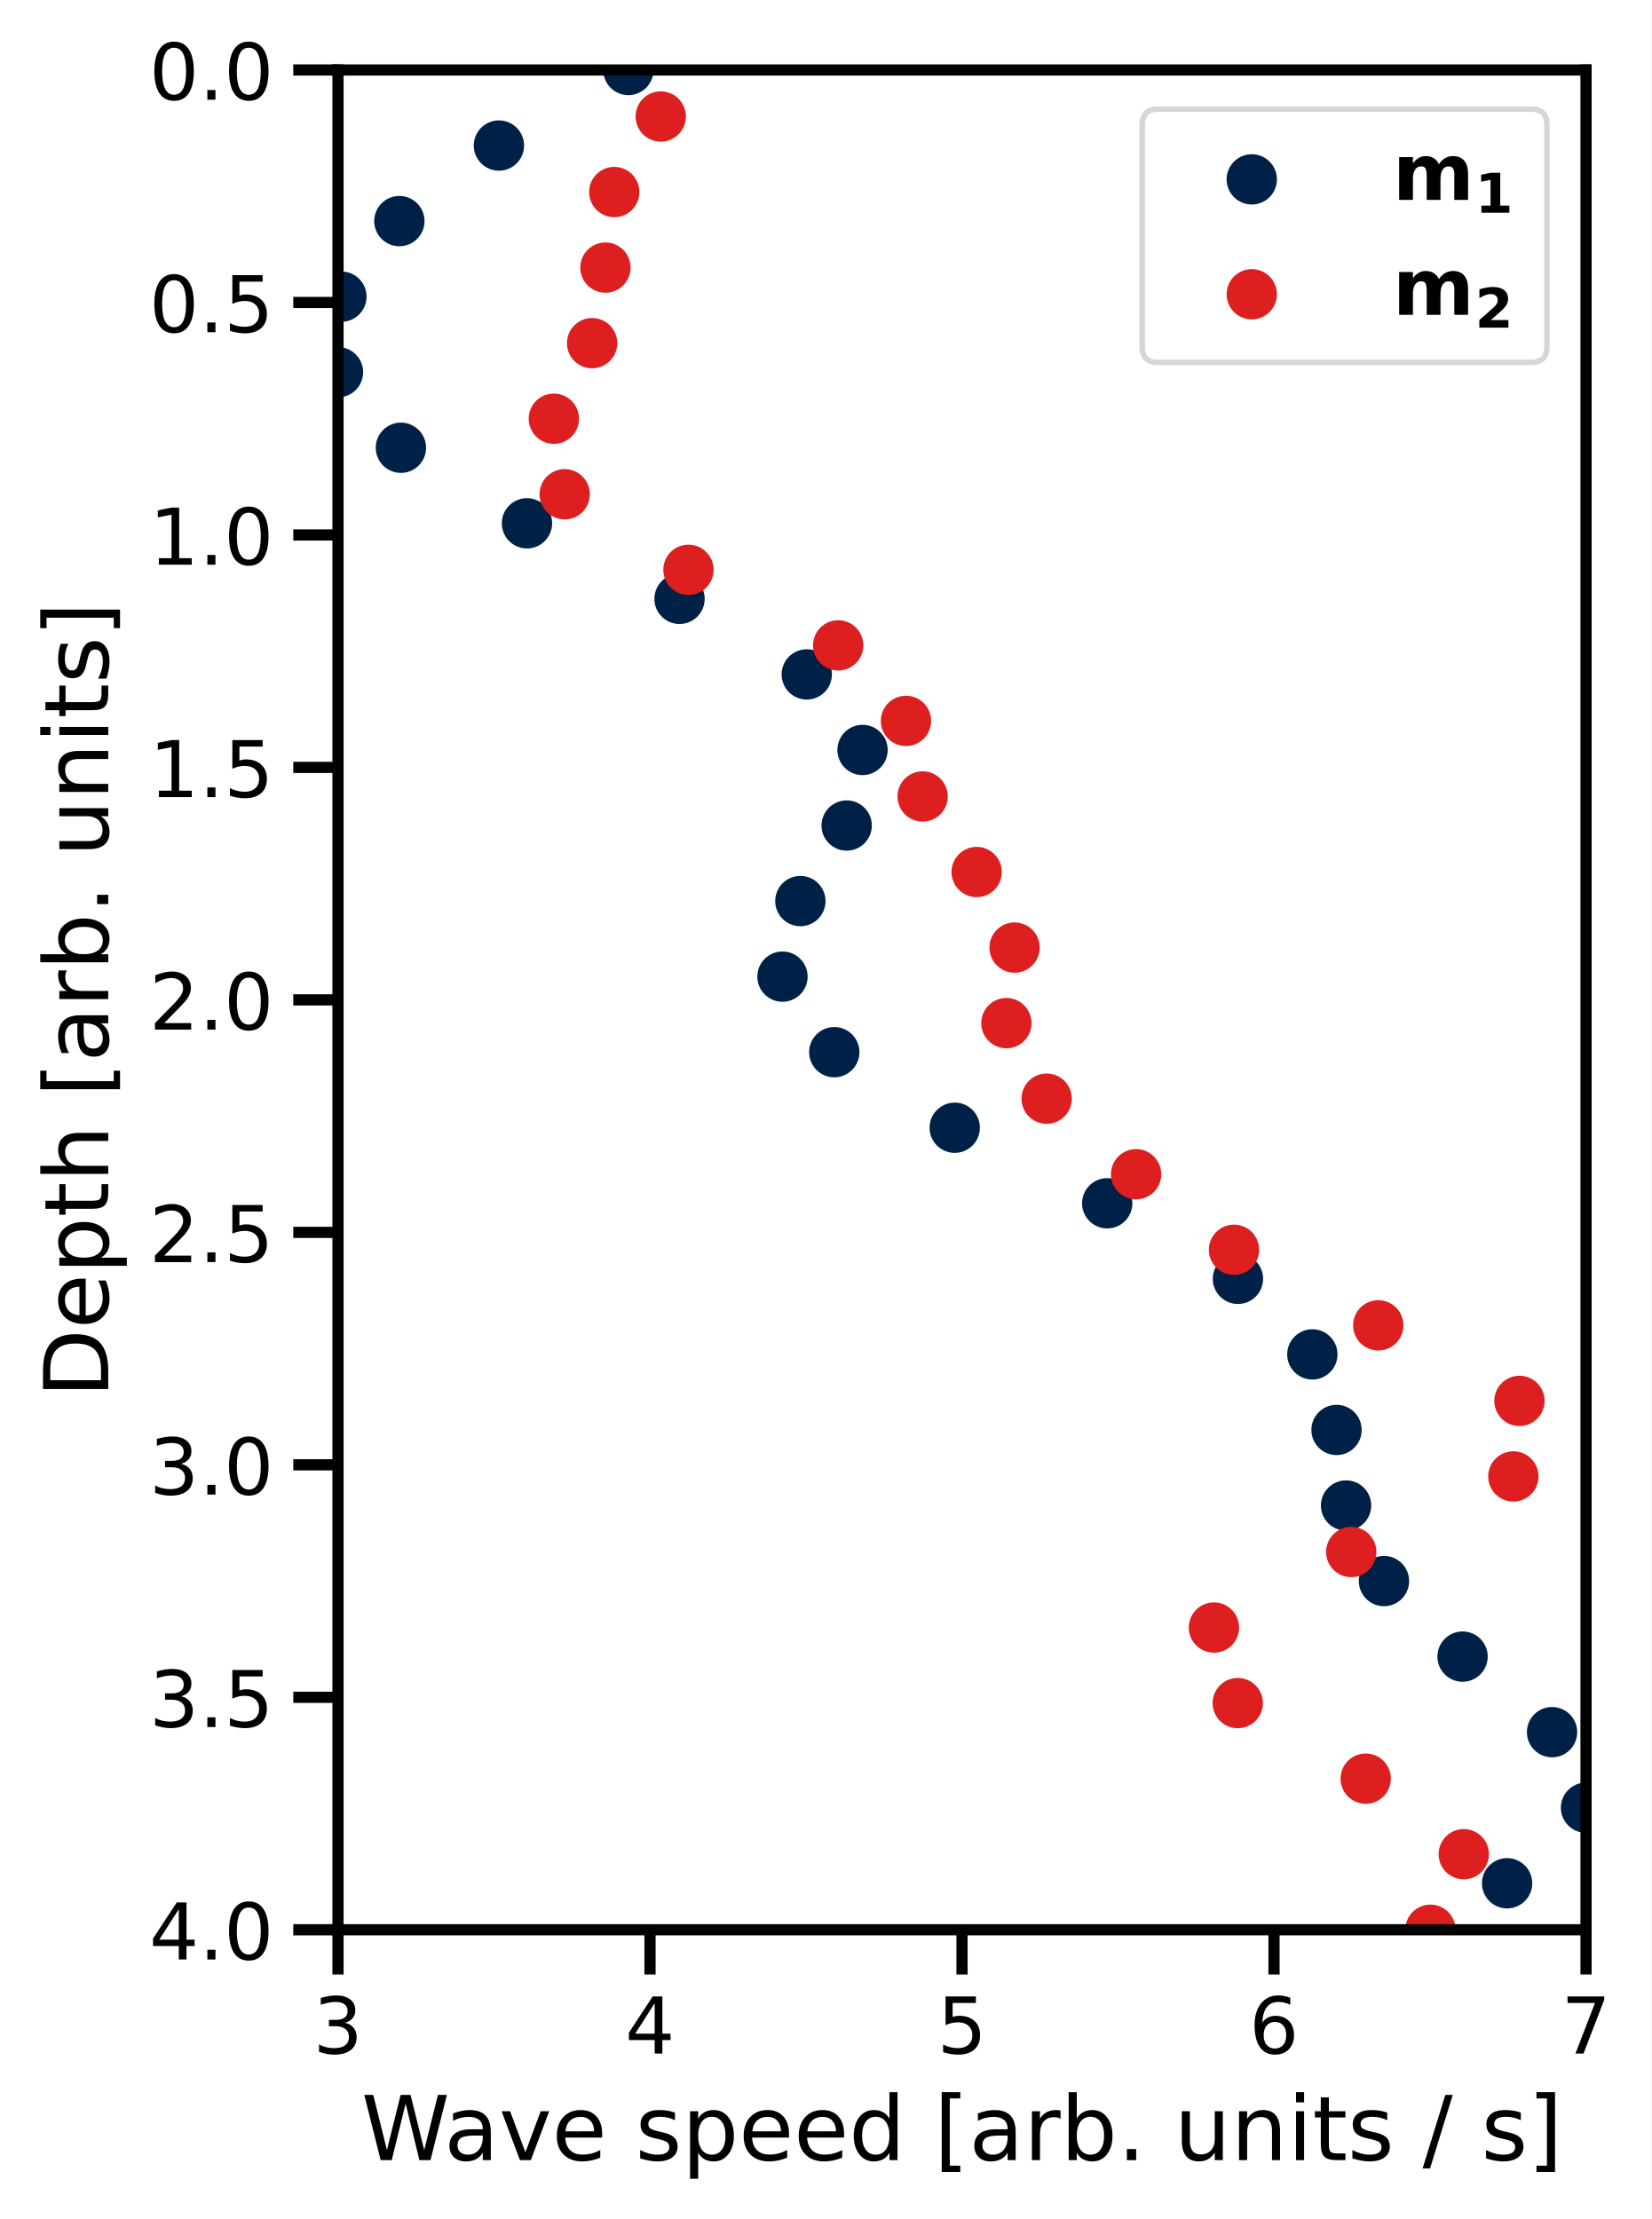
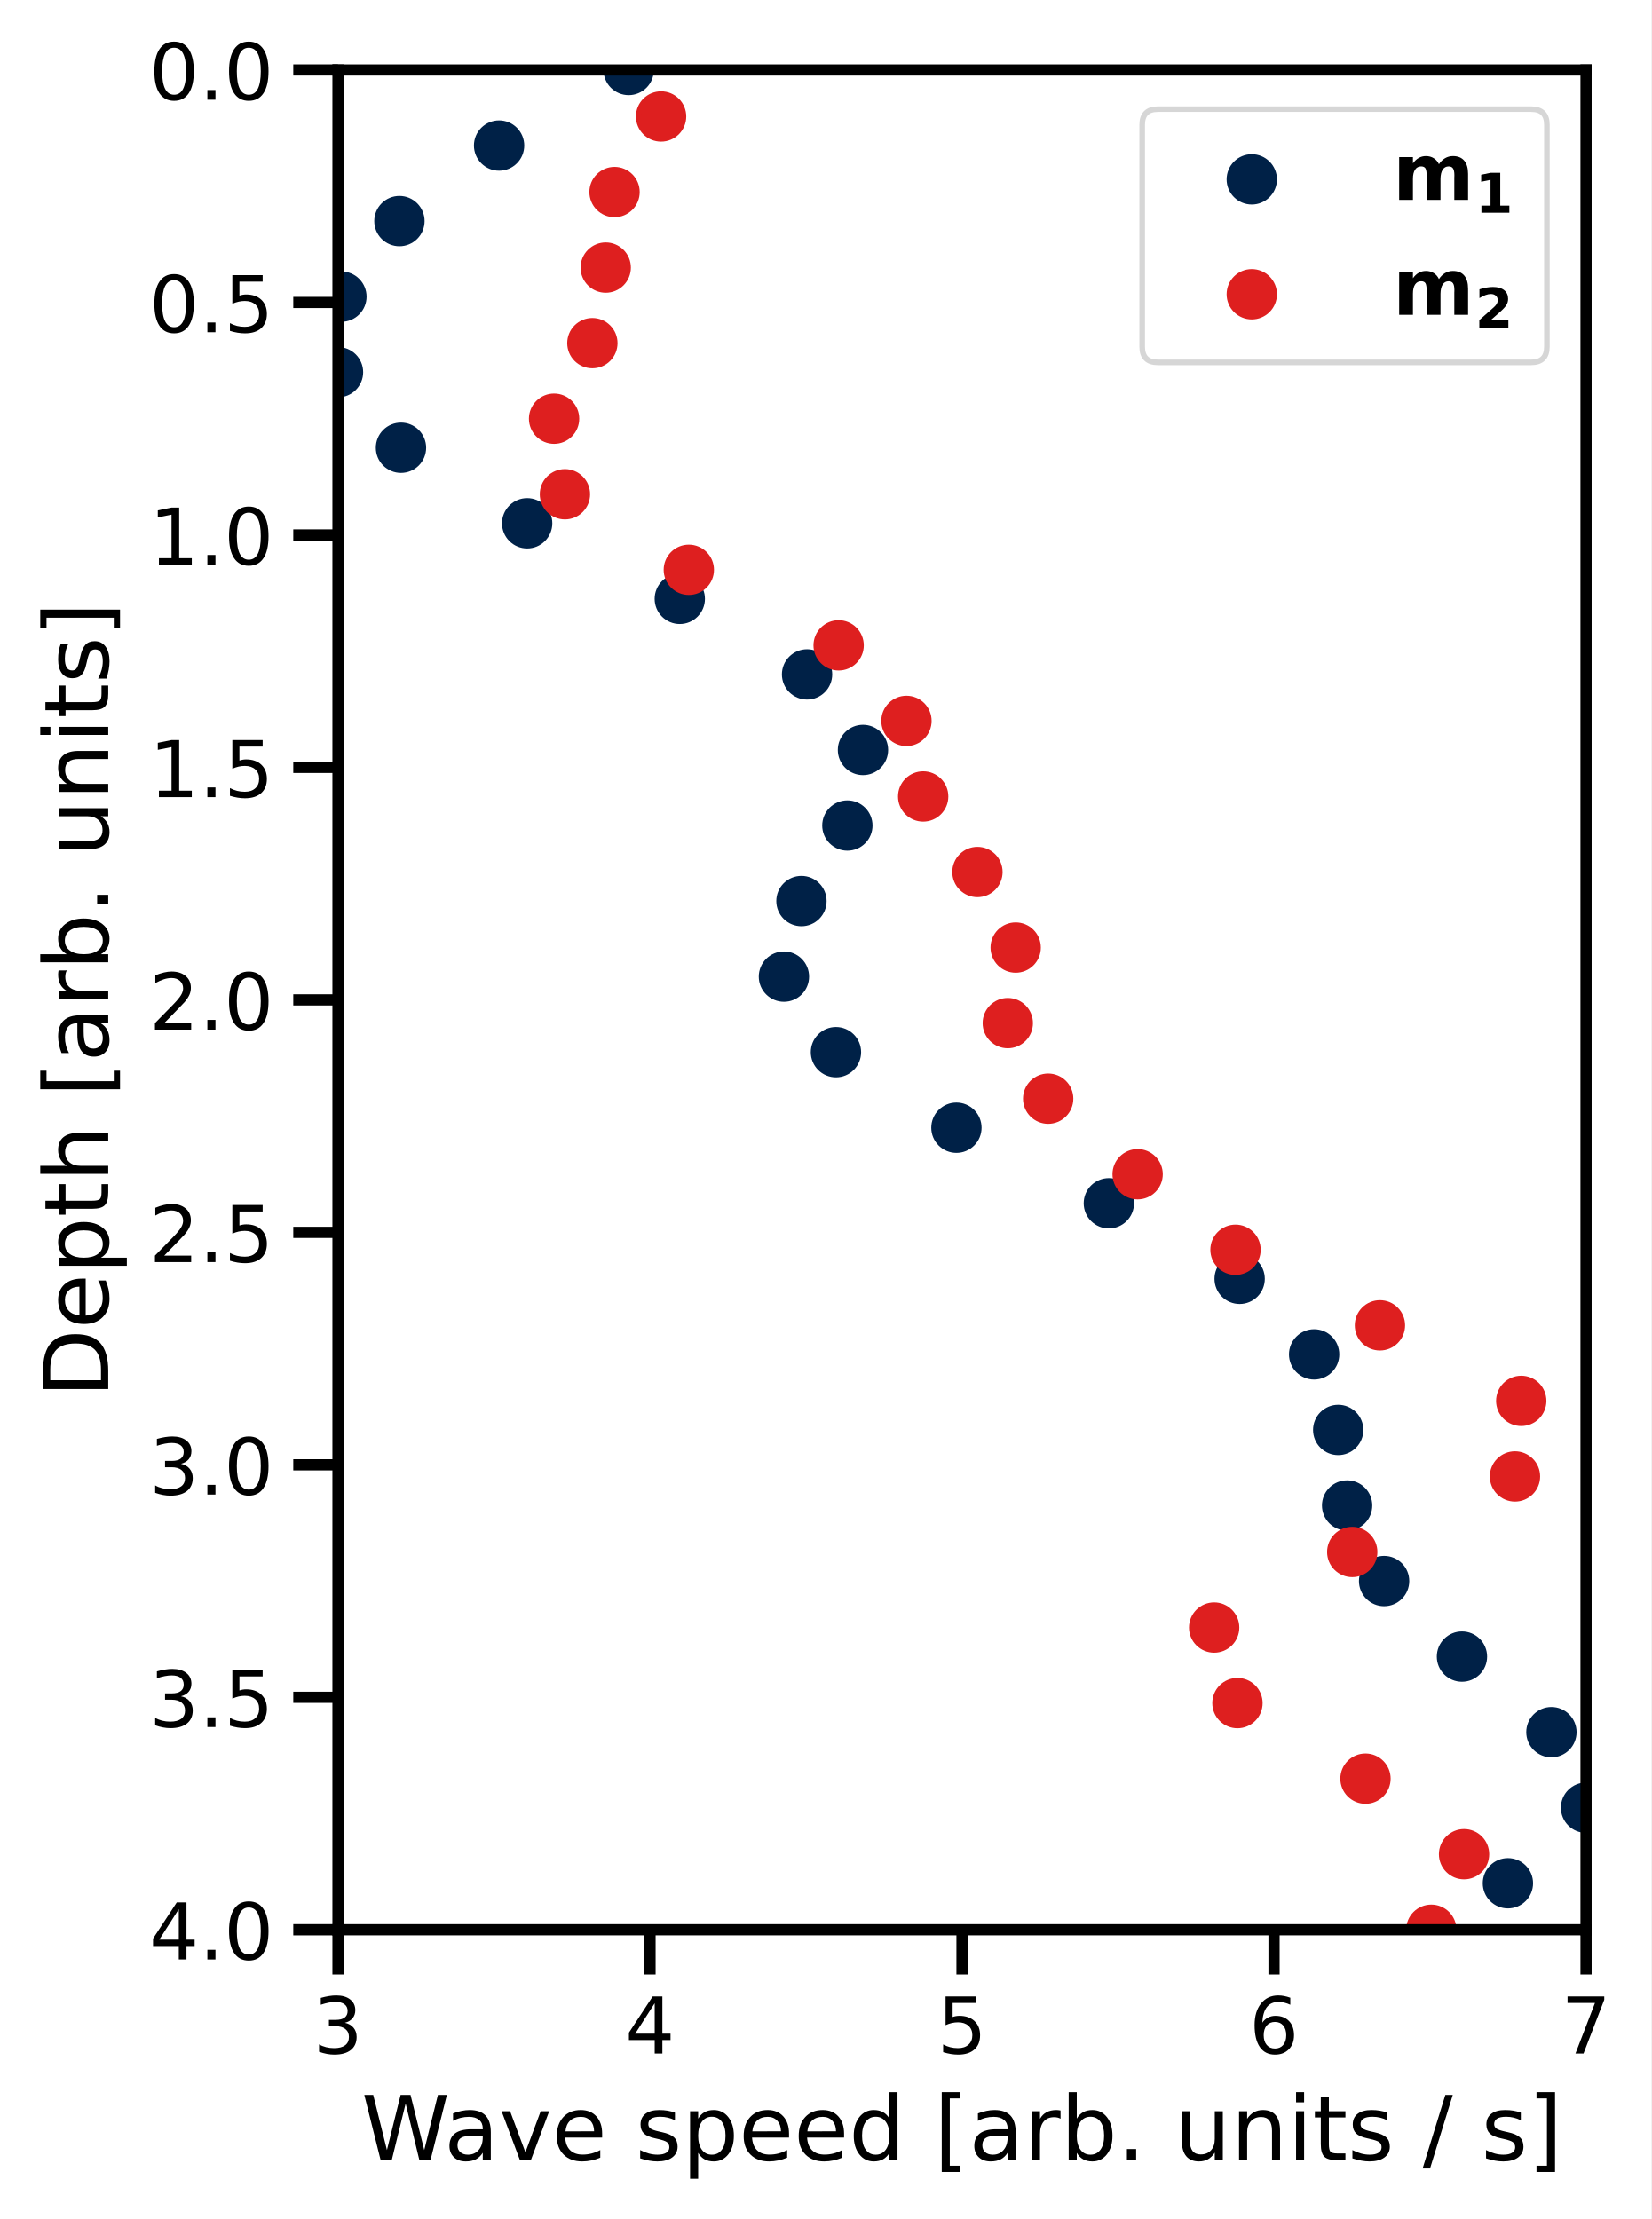
<svg xmlns="http://www.w3.org/2000/svg" xmlns:xlink="http://www.w3.org/1999/xlink" width="295.303pt" height="396.893pt" viewBox="0 0 295.303 396.893" version="1.1">
  <defs>
    <style type="text/css">*{stroke-linejoin: round; stroke-linecap: butt}</style>
  </defs>
  <g id="figure_1">
    <g id="patch_1">
      <path d="M 0 396.893  L 295.303 396.893  L 295.303 0  L 0 0  z " style="fill: #ffffff" />
    </g>
    <g id="axes_1">
      <g id="patch_2">
        <path d="M 60.449 345.159  L 283.649 345.159  L 283.649 12.519  L 60.449 12.519  z " style="fill: #ffffff" />
      </g>
      <g id="PathCollection_1">
        <defs>
-           <path id="me338ed6aa6" d="M 0 4  C 1.061 4 2.078 3.579 2.828 2.828  C 3.579 2.078 4 1.061 4 0  C 4 -1.061 3.579 -2.078 2.828 -2.828  C 2.078 -3.579 1.061 -4 0 -4  C -1.061 -4 -2.078 -3.579 -2.828 -2.828  C -3.579 -2.078 -4 -1.061 -4 0  C -4 1.061 -3.579 2.078 -2.828 2.828  C -2.078 3.579 -1.061 4 0 4  z " style="stroke: #002147" />
+           <path id="m38c26f111e" d="M 0 4  C 1.061 4 2.078 3.579 2.828 2.828  C 3.579 2.078 4 1.061 4 0  C 4 -1.061 3.579 -2.078 2.828 -2.828  C 2.078 -3.579 1.061 -4 0 -4  C -1.061 -4 -2.078 -3.579 -2.828 -2.828  C -3.579 -2.078 -4 -1.061 -4 0  C -4 1.061 -3.579 2.078 -2.828 2.828  C -2.078 3.579 -1.061 4 0 4  z " style="stroke: #002147" />
        </defs>
-         <g clip-path="url(#pfdfe87ef0b)">
-           <use xlink:href="#me338ed6aa6" x="112.378" y="12.519" style="fill: #002147; stroke: #002147" />
-           <use xlink:href="#me338ed6aa6" x="89.227" y="26.032" style="fill: #002147; stroke: #002147" />
-           <use xlink:href="#me338ed6aa6" x="71.422" y="39.546" style="fill: #002147; stroke: #002147" />
-           <use xlink:href="#me338ed6aa6" x="61.059" y="53.059" style="fill: #002147; stroke: #002147" />
-           <use xlink:href="#me338ed6aa6" x="60.449" y="66.573" style="fill: #002147; stroke: #002147" />
-           <use xlink:href="#me338ed6aa6" x="71.699" y="80.086" style="fill: #002147; stroke: #002147" />
-           <use xlink:href="#me338ed6aa6" x="94.243" y="93.6" style="fill: #002147; stroke: #002147" />
-           <use xlink:href="#me338ed6aa6" x="121.53" y="107.113" style="fill: #002147; stroke: #002147" />
-           <use xlink:href="#me338ed6aa6" x="144.283" y="120.627" style="fill: #002147; stroke: #002147" />
-           <use xlink:href="#me338ed6aa6" x="154.258" y="134.14" style="fill: #002147; stroke: #002147" />
-           <use xlink:href="#me338ed6aa6" x="151.421" y="147.654" style="fill: #002147; stroke: #002147" />
-           <use xlink:href="#me338ed6aa6" x="143.139" y="161.167" style="fill: #002147; stroke: #002147" />
-           <use xlink:href="#me338ed6aa6" x="139.94" y="174.681" style="fill: #002147; stroke: #002147" />
-           <use xlink:href="#me338ed6aa6" x="149.205" y="188.194" style="fill: #002147; stroke: #002147" />
-           <use xlink:href="#me338ed6aa6" x="170.746" y="201.708" style="fill: #002147; stroke: #002147" />
-           <use xlink:href="#me338ed6aa6" x="198.016" y="215.221" style="fill: #002147; stroke: #002147" />
-           <use xlink:href="#me338ed6aa6" x="221.396" y="228.735" style="fill: #002147; stroke: #002147" />
-           <use xlink:href="#me338ed6aa6" x="234.703" y="242.248" style="fill: #002147; stroke: #002147" />
-           <use xlink:href="#me338ed6aa6" x="239.03" y="255.762" style="fill: #002147; stroke: #002147" />
-           <use xlink:href="#me338ed6aa6" x="240.732" y="269.275" style="fill: #002147; stroke: #002147" />
-           <use xlink:href="#me338ed6aa6" x="247.513" y="282.789" style="fill: #002147; stroke: #002147" />
-           <use xlink:href="#me338ed6aa6" x="261.568" y="296.302" style="fill: #002147; stroke: #002147" />
-           <use xlink:href="#me338ed6aa6" x="277.573" y="309.816" style="fill: #002147; stroke: #002147" />
-           <use xlink:href="#me338ed6aa6" x="283.649" y="323.329" style="fill: #002147; stroke: #002147" />
-           <use xlink:href="#me338ed6aa6" x="269.534" y="336.843" style="fill: #002147; stroke: #002147" />
+         <g clip-path="url(#pb5b26809ca)">
+           <use xlink:href="#m38c26f111e" x="112.433" y="12.519" style="fill: #002147; stroke: #002147" />
+           <use xlink:href="#m38c26f111e" x="89.258" y="26.032" style="fill: #002147; stroke: #002147" />
+           <use xlink:href="#m38c26f111e" x="71.434" y="39.546" style="fill: #002147; stroke: #002147" />
+           <use xlink:href="#m38c26f111e" x="61.059" y="53.059" style="fill: #002147; stroke: #002147" />
+           <use xlink:href="#m38c26f111e" x="60.449" y="66.573" style="fill: #002147; stroke: #002147" />
+           <use xlink:href="#m38c26f111e" x="71.711" y="80.086" style="fill: #002147; stroke: #002147" />
+           <use xlink:href="#m38c26f111e" x="94.277" y="93.6" style="fill: #002147; stroke: #002147" />
+           <use xlink:href="#m38c26f111e" x="121.574" y="107.113" style="fill: #002147; stroke: #002147" />
+           <use xlink:href="#m38c26f111e" x="144.336" y="120.627" style="fill: #002147; stroke: #002147" />
+           <use xlink:href="#m38c26f111e" x="154.336" y="134.14" style="fill: #002147; stroke: #002147" />
+           <use xlink:href="#m38c26f111e" x="151.546" y="147.654" style="fill: #002147; stroke: #002147" />
+           <use xlink:href="#m38c26f111e" x="143.333" y="161.167" style="fill: #002147; stroke: #002147" />
+           <use xlink:href="#m38c26f111e" x="140.201" y="174.681" style="fill: #002147; stroke: #002147" />
+           <use xlink:href="#m38c26f111e" x="149.502" y="188.194" style="fill: #002147; stroke: #002147" />
+           <use xlink:href="#m38c26f111e" x="171.048" y="201.708" style="fill: #002147; stroke: #002147" />
+           <use xlink:href="#m38c26f111e" x="198.311" y="215.221" style="fill: #002147; stroke: #002147" />
+           <use xlink:href="#m38c26f111e" x="221.7" y="228.735" style="fill: #002147; stroke: #002147" />
+           <use xlink:href="#m38c26f111e" x="235.022" y="242.248" style="fill: #002147; stroke: #002147" />
+           <use xlink:href="#m38c26f111e" x="239.328" y="255.762" style="fill: #002147; stroke: #002147" />
+           <use xlink:href="#m38c26f111e" x="240.921" y="269.275" style="fill: #002147; stroke: #002147" />
+           <use xlink:href="#m38c26f111e" x="247.536" y="282.789" style="fill: #002147; stroke: #002147" />
+           <use xlink:href="#m38c26f111e" x="261.459" y="296.302" style="fill: #002147; stroke: #002147" />
+           <use xlink:href="#m38c26f111e" x="277.457" y="309.816" style="fill: #002147; stroke: #002147" />
+           <use xlink:href="#m38c26f111e" x="283.649" y="323.329" style="fill: #002147; stroke: #002147" />
+           <use xlink:href="#m38c26f111e" x="269.676" y="336.843" style="fill: #002147; stroke: #002147" />
        </g>
      </g>
      <g id="PathCollection_2">
        <defs>
-           <path id="m0fcbeee9b9" d="M 0 4  C 1.061 4 2.078 3.579 2.828 2.828  C 3.579 2.078 4 1.061 4 0  C 4 -1.061 3.579 -2.078 2.828 -2.828  C 2.078 -3.579 1.061 -4 0 -4  C -1.061 -4 -2.078 -3.579 -2.828 -2.828  C -3.579 -2.078 -4 -1.061 -4 0  C -4 1.061 -3.579 2.078 -2.828 2.828  C -2.078 3.579 -1.061 4 0 4  z " style="stroke: #de1f1f" />
+           <path id="m6b748be903" d="M 0 4  C 1.061 4 2.078 3.579 2.828 2.828  C 3.579 2.078 4 1.061 4 0  C 4 -1.061 3.579 -2.078 2.828 -2.828  C 2.078 -3.579 1.061 -4 0 -4  C -1.061 -4 -2.078 -3.579 -2.828 -2.828  C -3.579 -2.078 -4 -1.061 -4 0  C -4 1.061 -3.579 2.078 -2.828 2.828  C -2.078 3.579 -1.061 4 0 4  z " style="stroke: #de1f1f" />
        </defs>
-         <g clip-path="url(#pfdfe87ef0b)">
-           <use xlink:href="#m0fcbeee9b9" x="118.168" y="20.835" style="fill: #de1f1f; stroke: #de1f1f" />
-           <use xlink:href="#m0fcbeee9b9" x="109.853" y="34.348" style="fill: #de1f1f; stroke: #de1f1f" />
-           <use xlink:href="#m0fcbeee9b9" x="108.278" y="47.862" style="fill: #de1f1f; stroke: #de1f1f" />
-           <use xlink:href="#m0fcbeee9b9" x="105.893" y="61.375" style="fill: #de1f1f; stroke: #de1f1f" />
-           <use xlink:href="#m0fcbeee9b9" x="99.053" y="74.889" style="fill: #de1f1f; stroke: #de1f1f" />
-           <use xlink:href="#m0fcbeee9b9" x="100.991" y="88.402" style="fill: #de1f1f; stroke: #de1f1f" />
-           <use xlink:href="#m0fcbeee9b9" x="123.126" y="101.916" style="fill: #de1f1f; stroke: #de1f1f" />
-           <use xlink:href="#m0fcbeee9b9" x="149.902" y="115.429" style="fill: #de1f1f; stroke: #de1f1f" />
-           <use xlink:href="#m0fcbeee9b9" x="162.027" y="128.943" style="fill: #de1f1f; stroke: #de1f1f" />
-           <use xlink:href="#m0fcbeee9b9" x="165.006" y="142.456" style="fill: #de1f1f; stroke: #de1f1f" />
-           <use xlink:href="#m0fcbeee9b9" x="174.668" y="155.97" style="fill: #de1f1f; stroke: #de1f1f" />
-           <use xlink:href="#m0fcbeee9b9" x="181.449" y="169.483" style="fill: #de1f1f; stroke: #de1f1f" />
-           <use xlink:href="#m0fcbeee9b9" x="179.986" y="182.997" style="fill: #de1f1f; stroke: #de1f1f" />
-           <use xlink:href="#m0fcbeee9b9" x="187.186" y="196.51" style="fill: #de1f1f; stroke: #de1f1f" />
-           <use xlink:href="#m0fcbeee9b9" x="203.183" y="210.024" style="fill: #de1f1f; stroke: #de1f1f" />
-           <use xlink:href="#m0fcbeee9b9" x="220.691" y="223.537" style="fill: #de1f1f; stroke: #de1f1f" />
-           <use xlink:href="#m0fcbeee9b9" x="246.494" y="237.051" style="fill: #de1f1f; stroke: #de1f1f" />
-           <use xlink:href="#m0fcbeee9b9" x="271.742" y="250.564" style="fill: #de1f1f; stroke: #de1f1f" />
-           <use xlink:href="#m0fcbeee9b9" x="270.652" y="264.078" style="fill: #de1f1f; stroke: #de1f1f" />
-           <use xlink:href="#m0fcbeee9b9" x="241.657" y="277.591" style="fill: #de1f1f; stroke: #de1f1f" />
-           <use xlink:href="#m0fcbeee9b9" x="217.103" y="291.105" style="fill: #de1f1f; stroke: #de1f1f" />
-           <use xlink:href="#m0fcbeee9b9" x="221.36" y="304.618" style="fill: #de1f1f; stroke: #de1f1f" />
-           <use xlink:href="#m0fcbeee9b9" x="244.244" y="318.132" style="fill: #de1f1f; stroke: #de1f1f" />
-           <use xlink:href="#m0fcbeee9b9" x="261.781" y="331.645" style="fill: #de1f1f; stroke: #de1f1f" />
-           <use xlink:href="#m0fcbeee9b9" x="255.819" y="345.159" style="fill: #de1f1f; stroke: #de1f1f" />
+         <g clip-path="url(#pb5b26809ca)">
+           <use xlink:href="#m6b748be903" x="118.229" y="20.835" style="fill: #de1f1f; stroke: #de1f1f" />
+           <use xlink:href="#m6b748be903" x="109.906" y="34.348" style="fill: #de1f1f; stroke: #de1f1f" />
+           <use xlink:href="#m6b748be903" x="108.329" y="47.862" style="fill: #de1f1f; stroke: #de1f1f" />
+           <use xlink:href="#m6b748be903" x="105.941" y="61.375" style="fill: #de1f1f; stroke: #de1f1f" />
+           <use xlink:href="#m6b748be903" x="99.094" y="74.889" style="fill: #de1f1f; stroke: #de1f1f" />
+           <use xlink:href="#m6b748be903" x="101.034" y="88.402" style="fill: #de1f1f; stroke: #de1f1f" />
+           <use xlink:href="#m6b748be903" x="123.191" y="101.916" style="fill: #de1f1f; stroke: #de1f1f" />
+           <use xlink:href="#m6b748be903" x="149.984" y="115.429" style="fill: #de1f1f; stroke: #de1f1f" />
+           <use xlink:href="#m6b748be903" x="162.111" y="128.943" style="fill: #de1f1f; stroke: #de1f1f" />
+           <use xlink:href="#m6b748be903" x="165.101" y="142.456" style="fill: #de1f1f; stroke: #de1f1f" />
+           <use xlink:href="#m6b748be903" x="174.806" y="155.97" style="fill: #de1f1f; stroke: #de1f1f" />
+           <use xlink:href="#m6b748be903" x="181.647" y="169.483" style="fill: #de1f1f; stroke: #de1f1f" />
+           <use xlink:href="#m6b748be903" x="180.235" y="182.997" style="fill: #de1f1f; stroke: #de1f1f" />
+           <use xlink:href="#m6b748be903" x="187.457" y="196.51" style="fill: #de1f1f; stroke: #de1f1f" />
+           <use xlink:href="#m6b748be903" x="203.456" y="210.024" style="fill: #de1f1f; stroke: #de1f1f" />
+           <use xlink:href="#m6b748be903" x="220.962" y="223.537" style="fill: #de1f1f; stroke: #de1f1f" />
+           <use xlink:href="#m6b748be903" x="246.79" y="237.051" style="fill: #de1f1f; stroke: #de1f1f" />
+           <use xlink:href="#m6b748be903" x="272.061" y="250.564" style="fill: #de1f1f; stroke: #de1f1f" />
+           <use xlink:href="#m6b748be903" x="270.94" y="264.078" style="fill: #de1f1f; stroke: #de1f1f" />
+           <use xlink:href="#m6b748be903" x="241.836" y="277.591" style="fill: #de1f1f; stroke: #de1f1f" />
+           <use xlink:href="#m6b748be903" x="217.141" y="291.105" style="fill: #de1f1f; stroke: #de1f1f" />
+           <use xlink:href="#m6b748be903" x="221.308" y="304.618" style="fill: #de1f1f; stroke: #de1f1f" />
+           <use xlink:href="#m6b748be903" x="244.205" y="318.132" style="fill: #de1f1f; stroke: #de1f1f" />
+           <use xlink:href="#m6b748be903" x="261.834" y="331.645" style="fill: #de1f1f; stroke: #de1f1f" />
+           <use xlink:href="#m6b748be903" x="255.975" y="345.159" style="fill: #de1f1f; stroke: #de1f1f" />
        </g>
      </g>
      <g id="matplotlib.axis_1">
        <g id="xtick_1">
          <g id="line2d_1">
            <defs>
-               <path id="m8b93d6d37a" d="M 0 0  L 0 8  " style="stroke: #000000; stroke-width: 2" />
-             </defs>
-             <g>
-               <use xlink:href="#m8b93d6d37a" x="60.449" y="345.159" style="stroke: #000000; stroke-width: 2" />
+               <path id="me2adf73e70" d="M 0 0  L 0 8  " style="stroke: #000000; stroke-width: 2" />
+             </defs>
+             <g>
+               <use xlink:href="#me2adf73e70" x="60.449" y="345.159" style="stroke: #000000; stroke-width: 2" />
            </g>
          </g>
          <g id="text_1">
            <g transform="translate(55.99562 367.2967) scale(0.14 -0.14)">
              <defs>
                <path id="DejaVuSans-33" d="M 2597 2516  Q 3050 2419 3304 2112  Q 3559 1806 3559 1356  Q 3559 666 3084 287  Q 2609 -91 1734 -91  Q 1441 -91 1130 -33  Q 819 25 488 141  L 488 750  Q 750 597 1062 519  Q 1375 441 1716 441  Q 2309 441 2620 675  Q 2931 909 2931 1356  Q 2931 1769 2642 2001  Q 2353 2234 1838 2234  L 1294 2234  L 1294 2753  L 1863 2753  Q 2328 2753 2575 2939  Q 2822 3125 2822 3475  Q 2822 3834 2567 4026  Q 2313 4219 1838 4219  Q 1578 4219 1281 4162  Q 984 4106 628 3988  L 628 4550  Q 988 4650 1302 4700  Q 1616 4750 1894 4750  Q 2613 4750 3031 4423  Q 3450 4097 3450 3541  Q 3450 3153 3228 2886  Q 3006 2619 2597 2516  z " transform="scale(0.015625)" />
              </defs>
              <use xlink:href="#DejaVuSans-33" />
            </g>
          </g>
        </g>
        <g id="xtick_2">
          <g id="line2d_2">
            <g>
-               <use xlink:href="#m8b93d6d37a" x="116.249" y="345.159" style="stroke: #000000; stroke-width: 2" />
+               <use xlink:href="#me2adf73e70" x="116.249" y="345.159" style="stroke: #000000; stroke-width: 2" />
            </g>
          </g>
          <g id="text_2">
            <g transform="translate(111.7956 367.2967) scale(0.14 -0.14)">
              <defs>
                <path id="DejaVuSans-34" d="M 2419 4116  L 825 1625  L 2419 1625  L 2419 4116  z M 2253 4666  L 3047 4666  L 3047 1625  L 3713 1625  L 3713 1100  L 3047 1100  L 3047 0  L 2419 0  L 2419 1100  L 313 1100  L 313 1709  L 2253 4666  z " transform="scale(0.015625)" />
              </defs>
              <use xlink:href="#DejaVuSans-34" />
            </g>
          </g>
        </g>
        <g id="xtick_3">
          <g id="line2d_3">
            <g>
-               <use xlink:href="#m8b93d6d37a" x="172.049" y="345.159" style="stroke: #000000; stroke-width: 2" />
+               <use xlink:href="#me2adf73e70" x="172.049" y="345.159" style="stroke: #000000; stroke-width: 2" />
            </g>
          </g>
          <g id="text_3">
            <g transform="translate(167.5956 367.2967) scale(0.14 -0.14)">
              <defs>
                <path id="DejaVuSans-35" d="M 691 4666  L 3169 4666  L 3169 4134  L 1269 4134  L 1269 2991  Q 1406 3038 1543 3061  Q 1681 3084 1819 3084  Q 2600 3084 3056 2656  Q 3513 2228 3513 1497  Q 3513 744 3044 326  Q 2575 -91 1722 -91  Q 1428 -91 1123 -41  Q 819 9 494 109  L 494 744  Q 775 591 1075 516  Q 1375 441 1709 441  Q 2250 441 2565 725  Q 2881 1009 2881 1497  Q 2881 1984 2565 2268  Q 2250 2553 1709 2553  Q 1456 2553 1204 2497  Q 953 2441 691 2322  L 691 4666  z " transform="scale(0.015625)" />
              </defs>
              <use xlink:href="#DejaVuSans-35" />
            </g>
          </g>
        </g>
        <g id="xtick_4">
          <g id="line2d_4">
            <g>
-               <use xlink:href="#m8b93d6d37a" x="227.849" y="345.159" style="stroke: #000000; stroke-width: 2" />
+               <use xlink:href="#me2adf73e70" x="227.849" y="345.159" style="stroke: #000000; stroke-width: 2" />
            </g>
          </g>
          <g id="text_4">
            <g transform="translate(223.3956 367.2967) scale(0.14 -0.14)">
              <defs>
                <path id="DejaVuSans-36" d="M 2113 2584  Q 1688 2584 1439 2293  Q 1191 2003 1191 1497  Q 1191 994 1439 701  Q 1688 409 2113 409  Q 2538 409 2786 701  Q 3034 994 3034 1497  Q 3034 2003 2786 2293  Q 2538 2584 2113 2584  z M 3366 4563  L 3366 3988  Q 3128 4100 2886 4159  Q 2644 4219 2406 4219  Q 1781 4219 1451 3797  Q 1122 3375 1075 2522  Q 1259 2794 1537 2939  Q 1816 3084 2150 3084  Q 2853 3084 3261 2657  Q 3669 2231 3669 1497  Q 3669 778 3244 343  Q 2819 -91 2113 -91  Q 1303 -91 875 529  Q 447 1150 447 2328  Q 447 3434 972 4092  Q 1497 4750 2381 4750  Q 2619 4750 2861 4703  Q 3103 4656 3366 4563  z " transform="scale(0.015625)" />
              </defs>
              <use xlink:href="#DejaVuSans-36" />
            </g>
          </g>
        </g>
        <g id="xtick_5">
          <g id="line2d_5">
            <g>
-               <use xlink:href="#m8b93d6d37a" x="283.649" y="345.159" style="stroke: #000000; stroke-width: 2" />
+               <use xlink:href="#me2adf73e70" x="283.649" y="345.159" style="stroke: #000000; stroke-width: 2" />
            </g>
          </g>
          <g id="text_5">
            <g transform="translate(279.1956 367.2967) scale(0.14 -0.14)">
              <defs>
                <path id="DejaVuSans-37" d="M 525 4666  L 3525 4666  L 3525 4397  L 1831 0  L 1172 0  L 2766 4134  L 525 4134  L 525 4666  z " transform="scale(0.015625)" />
              </defs>
              <use xlink:href="#DejaVuSans-37" />
            </g>
          </g>
        </g>
        <g id="text_6">
          <g transform="translate(64.62313 386.3658) scale(0.16 -0.16)">
            <defs>
              <path id="DejaVuSans-57" d="M 213 4666  L 850 4666  L 1831 722  L 2809 4666  L 3519 4666  L 4500 722  L 5478 4666  L 6119 4666  L 4947 0  L 4153 0  L 3169 4050  L 2175 0  L 1381 0  L 213 4666  z " transform="scale(0.015625)" />
              <path id="DejaVuSans-61" d="M 2194 1759  Q 1497 1759 1228 1600  Q 959 1441 959 1056  Q 959 750 1161 570  Q 1363 391 1709 391  Q 2188 391 2477 730  Q 2766 1069 2766 1631  L 2766 1759  L 2194 1759  z M 3341 1997  L 3341 0  L 2766 0  L 2766 531  Q 2569 213 2275 61  Q 1981 -91 1556 -91  Q 1019 -91 701 211  Q 384 513 384 1019  Q 384 1609 779 1909  Q 1175 2209 1959 2209  L 2766 2209  L 2766 2266  Q 2766 2663 2505 2880  Q 2244 3097 1772 3097  Q 1472 3097 1187 3025  Q 903 2953 641 2809  L 641 3341  Q 956 3463 1253 3523  Q 1550 3584 1831 3584  Q 2591 3584 2966 3190  Q 3341 2797 3341 1997  z " transform="scale(0.015625)" />
              <path id="DejaVuSans-76" d="M 191 3500  L 800 3500  L 1894 563  L 2988 3500  L 3597 3500  L 2284 0  L 1503 0  L 191 3500  z " transform="scale(0.015625)" />
              <path id="DejaVuSans-65" d="M 3597 1894  L 3597 1613  L 953 1613  Q 991 1019 1311 708  Q 1631 397 2203 397  Q 2534 397 2845 478  Q 3156 559 3463 722  L 3463 178  Q 3153 47 2828 -22  Q 2503 -91 2169 -91  Q 1331 -91 842 396  Q 353 884 353 1716  Q 353 2575 817 3079  Q 1281 3584 2069 3584  Q 2775 3584 3186 3129  Q 3597 2675 3597 1894  z M 3022 2063  Q 3016 2534 2758 2815  Q 2500 3097 2075 3097  Q 1594 3097 1305 2825  Q 1016 2553 972 2059  L 3022 2063  z " transform="scale(0.015625)" />
              <path id="DejaVuSans-20" transform="scale(0.015625)" />
              <path id="DejaVuSans-73" d="M 2834 3397  L 2834 2853  Q 2591 2978 2328 3040  Q 2066 3103 1784 3103  Q 1356 3103 1142 2972  Q 928 2841 928 2578  Q 928 2378 1081 2264  Q 1234 2150 1697 2047  L 1894 2003  Q 2506 1872 2764 1633  Q 3022 1394 3022 966  Q 3022 478 2636 193  Q 2250 -91 1575 -91  Q 1294 -91 989 -36  Q 684 19 347 128  L 347 722  Q 666 556 975 473  Q 1284 391 1588 391  Q 1994 391 2212 530  Q 2431 669 2431 922  Q 2431 1156 2273 1281  Q 2116 1406 1581 1522  L 1381 1569  Q 847 1681 609 1914  Q 372 2147 372 2553  Q 372 3047 722 3315  Q 1072 3584 1716 3584  Q 2034 3584 2315 3537  Q 2597 3491 2834 3397  z " transform="scale(0.015625)" />
              <path id="DejaVuSans-70" d="M 1159 525  L 1159 -1331  L 581 -1331  L 581 3500  L 1159 3500  L 1159 2969  Q 1341 3281 1617 3432  Q 1894 3584 2278 3584  Q 2916 3584 3314 3078  Q 3713 2572 3713 1747  Q 3713 922 3314 415  Q 2916 -91 2278 -91  Q 1894 -91 1617 61  Q 1341 213 1159 525  z M 3116 1747  Q 3116 2381 2855 2742  Q 2594 3103 2138 3103  Q 1681 3103 1420 2742  Q 1159 2381 1159 1747  Q 1159 1113 1420 752  Q 1681 391 2138 391  Q 2594 391 2855 752  Q 3116 1113 3116 1747  z " transform="scale(0.015625)" />
              <path id="DejaVuSans-64" d="M 2906 2969  L 2906 4863  L 3481 4863  L 3481 0  L 2906 0  L 2906 525  Q 2725 213 2448 61  Q 2172 -91 1784 -91  Q 1150 -91 751 415  Q 353 922 353 1747  Q 353 2572 751 3078  Q 1150 3584 1784 3584  Q 2172 3584 2448 3432  Q 2725 3281 2906 2969  z M 947 1747  Q 947 1113 1208 752  Q 1469 391 1925 391  Q 2381 391 2643 752  Q 2906 1113 2906 1747  Q 2906 2381 2643 2742  Q 2381 3103 1925 3103  Q 1469 3103 1208 2742  Q 947 2381 947 1747  z " transform="scale(0.015625)" />
              <path id="DejaVuSans-5b" d="M 550 4863  L 1875 4863  L 1875 4416  L 1125 4416  L 1125 -397  L 1875 -397  L 1875 -844  L 550 -844  L 550 4863  z " transform="scale(0.015625)" />
              <path id="DejaVuSans-72" d="M 2631 2963  Q 2534 3019 2420 3045  Q 2306 3072 2169 3072  Q 1681 3072 1420 2755  Q 1159 2438 1159 1844  L 1159 0  L 581 0  L 581 3500  L 1159 3500  L 1159 2956  Q 1341 3275 1631 3429  Q 1922 3584 2338 3584  Q 2397 3584 2469 3576  Q 2541 3569 2628 3553  L 2631 2963  z " transform="scale(0.015625)" />
              <path id="DejaVuSans-62" d="M 3116 1747  Q 3116 2381 2855 2742  Q 2594 3103 2138 3103  Q 1681 3103 1420 2742  Q 1159 2381 1159 1747  Q 1159 1113 1420 752  Q 1681 391 2138 391  Q 2594 391 2855 752  Q 3116 1113 3116 1747  z M 1159 2969  Q 1341 3281 1617 3432  Q 1894 3584 2278 3584  Q 2916 3584 3314 3078  Q 3713 2572 3713 1747  Q 3713 922 3314 415  Q 2916 -91 2278 -91  Q 1894 -91 1617 61  Q 1341 213 1159 525  L 1159 0  L 581 0  L 581 4863  L 1159 4863  L 1159 2969  z " transform="scale(0.015625)" />
              <path id="DejaVuSans-2e" d="M 684 794  L 1344 794  L 1344 0  L 684 0  L 684 794  z " transform="scale(0.015625)" />
              <path id="DejaVuSans-75" d="M 544 1381  L 544 3500  L 1119 3500  L 1119 1403  Q 1119 906 1312 657  Q 1506 409 1894 409  Q 2359 409 2629 706  Q 2900 1003 2900 1516  L 2900 3500  L 3475 3500  L 3475 0  L 2900 0  L 2900 538  Q 2691 219 2414 64  Q 2138 -91 1772 -91  Q 1169 -91 856 284  Q 544 659 544 1381  z M 1991 3584  L 1991 3584  z " transform="scale(0.015625)" />
              <path id="DejaVuSans-6e" d="M 3513 2113  L 3513 0  L 2938 0  L 2938 2094  Q 2938 2591 2744 2837  Q 2550 3084 2163 3084  Q 1697 3084 1428 2787  Q 1159 2491 1159 1978  L 1159 0  L 581 0  L 581 3500  L 1159 3500  L 1159 2956  Q 1366 3272 1645 3428  Q 1925 3584 2291 3584  Q 2894 3584 3203 3211  Q 3513 2838 3513 2113  z " transform="scale(0.015625)" />
              <path id="DejaVuSans-69" d="M 603 3500  L 1178 3500  L 1178 0  L 603 0  L 603 3500  z M 603 4863  L 1178 4863  L 1178 4134  L 603 4134  L 603 4863  z " transform="scale(0.015625)" />
              <path id="DejaVuSans-74" d="M 1172 4494  L 1172 3500  L 2356 3500  L 2356 3053  L 1172 3053  L 1172 1153  Q 1172 725 1289 603  Q 1406 481 1766 481  L 2356 481  L 2356 0  L 1766 0  Q 1100 0 847 248  Q 594 497 594 1153  L 594 3053  L 172 3053  L 172 3500  L 594 3500  L 594 4494  L 1172 4494  z " transform="scale(0.015625)" />
              <path id="DejaVuSans-2f" d="M 1625 4666  L 2156 4666  L 531 -594  L 0 -594  L 1625 4666  z " transform="scale(0.015625)" />
              <path id="DejaVuSans-5d" d="M 1947 4863  L 1947 -844  L 622 -844  L 622 -397  L 1369 -397  L 1369 4416  L 622 4416  L 622 4863  L 1947 4863  z " transform="scale(0.015625)" />
            </defs>
            <use xlink:href="#DejaVuSans-57" />
            <use xlink:href="#DejaVuSans-61" x="92.502" />
            <use xlink:href="#DejaVuSans-76" x="153.781" />
            <use xlink:href="#DejaVuSans-65" x="212.961" />
            <use xlink:href="#DejaVuSans-20" x="274.484" />
            <use xlink:href="#DejaVuSans-73" x="306.271" />
            <use xlink:href="#DejaVuSans-70" x="358.371" />
            <use xlink:href="#DejaVuSans-65" x="421.848" />
            <use xlink:href="#DejaVuSans-65" x="483.371" />
            <use xlink:href="#DejaVuSans-64" x="544.895" />
            <use xlink:href="#DejaVuSans-20" x="608.371" />
            <use xlink:href="#DejaVuSans-5b" x="640.158" />
            <use xlink:href="#DejaVuSans-61" x="679.172" />
            <use xlink:href="#DejaVuSans-72" x="740.451" />
            <use xlink:href="#DejaVuSans-62" x="781.564" />
            <use xlink:href="#DejaVuSans-2e" x="845.041" />
            <use xlink:href="#DejaVuSans-20" x="876.828" />
            <use xlink:href="#DejaVuSans-75" x="908.615" />
            <use xlink:href="#DejaVuSans-6e" x="971.994" />
            <use xlink:href="#DejaVuSans-69" x="1035.373" />
            <use xlink:href="#DejaVuSans-74" x="1063.156" />
            <use xlink:href="#DejaVuSans-73" x="1102.365" />
            <use xlink:href="#DejaVuSans-20" x="1154.465" />
            <use xlink:href="#DejaVuSans-2f" x="1186.252" />
            <use xlink:href="#DejaVuSans-20" x="1219.943" />
            <use xlink:href="#DejaVuSans-73" x="1251.73" />
            <use xlink:href="#DejaVuSans-5d" x="1303.83" />
          </g>
        </g>
      </g>
      <g id="matplotlib.axis_2">
        <g id="ytick_1">
          <g id="line2d_6">
            <defs>
-               <path id="m190119ecfc" d="M 0 0  L -8 0  " style="stroke: #000000; stroke-width: 2" />
-             </defs>
-             <g>
-               <use xlink:href="#m190119ecfc" x="60.449" y="12.519" style="stroke: #000000; stroke-width: 2" />
+               <path id="m3136e3ab4d" d="M 0 0  L -8 0  " style="stroke: #000000; stroke-width: 2" />
+             </defs>
+             <g>
+               <use xlink:href="#m3136e3ab4d" x="60.449" y="12.519" style="stroke: #000000; stroke-width: 2" />
            </g>
          </g>
          <g id="text_7">
            <g transform="translate(26.685 17.83781) scale(0.14 -0.14)">
              <defs>
                <path id="DejaVuSans-30" d="M 2034 4250  Q 1547 4250 1301 3770  Q 1056 3291 1056 2328  Q 1056 1369 1301 889  Q 1547 409 2034 409  Q 2525 409 2770 889  Q 3016 1369 3016 2328  Q 3016 3291 2770 3770  Q 2525 4250 2034 4250  z M 2034 4750  Q 2819 4750 3233 4129  Q 3647 3509 3647 2328  Q 3647 1150 3233 529  Q 2819 -91 2034 -91  Q 1250 -91 836 529  Q 422 1150 422 2328  Q 422 3509 836 4129  Q 1250 4750 2034 4750  z " transform="scale(0.015625)" />
              </defs>
              <use xlink:href="#DejaVuSans-30" />
              <use xlink:href="#DejaVuSans-2e" x="63.623" />
              <use xlink:href="#DejaVuSans-30" x="95.41" />
            </g>
          </g>
        </g>
        <g id="ytick_2">
          <g id="line2d_7">
            <g>
-               <use xlink:href="#m190119ecfc" x="60.449" y="54.099" style="stroke: #000000; stroke-width: 2" />
+               <use xlink:href="#m3136e3ab4d" x="60.449" y="54.099" style="stroke: #000000; stroke-width: 2" />
            </g>
          </g>
          <g id="text_8">
            <g transform="translate(26.685 59.41781) scale(0.14 -0.14)">
              <use xlink:href="#DejaVuSans-30" />
              <use xlink:href="#DejaVuSans-2e" x="63.623" />
              <use xlink:href="#DejaVuSans-35" x="95.41" />
            </g>
          </g>
        </g>
        <g id="ytick_3">
          <g id="line2d_8">
            <g>
-               <use xlink:href="#m190119ecfc" x="60.449" y="95.679" style="stroke: #000000; stroke-width: 2" />
+               <use xlink:href="#m3136e3ab4d" x="60.449" y="95.679" style="stroke: #000000; stroke-width: 2" />
            </g>
          </g>
          <g id="text_9">
            <g transform="translate(26.685 100.9978) scale(0.14 -0.14)">
              <defs>
                <path id="DejaVuSans-31" d="M 794 531  L 1825 531  L 1825 4091  L 703 3866  L 703 4441  L 1819 4666  L 2450 4666  L 2450 531  L 3481 531  L 3481 0  L 794 0  L 794 531  z " transform="scale(0.015625)" />
              </defs>
              <use xlink:href="#DejaVuSans-31" />
              <use xlink:href="#DejaVuSans-2e" x="63.623" />
              <use xlink:href="#DejaVuSans-30" x="95.41" />
            </g>
          </g>
        </g>
        <g id="ytick_4">
          <g id="line2d_9">
            <g>
-               <use xlink:href="#m190119ecfc" x="60.449" y="137.259" style="stroke: #000000; stroke-width: 2" />
+               <use xlink:href="#m3136e3ab4d" x="60.449" y="137.259" style="stroke: #000000; stroke-width: 2" />
            </g>
          </g>
          <g id="text_10">
            <g transform="translate(26.685 142.5778) scale(0.14 -0.14)">
              <use xlink:href="#DejaVuSans-31" />
              <use xlink:href="#DejaVuSans-2e" x="63.623" />
              <use xlink:href="#DejaVuSans-35" x="95.41" />
            </g>
          </g>
        </g>
        <g id="ytick_5">
          <g id="line2d_10">
            <g>
-               <use xlink:href="#m190119ecfc" x="60.449" y="178.839" style="stroke: #000000; stroke-width: 2" />
+               <use xlink:href="#m3136e3ab4d" x="60.449" y="178.839" style="stroke: #000000; stroke-width: 2" />
            </g>
          </g>
          <g id="text_11">
            <g transform="translate(26.685 184.1578) scale(0.14 -0.14)">
              <defs>
                <path id="DejaVuSans-32" d="M 1228 531  L 3431 531  L 3431 0  L 469 0  L 469 531  Q 828 903 1448 1529  Q 2069 2156 2228 2338  Q 2531 2678 2651 2914  Q 2772 3150 2772 3378  Q 2772 3750 2511 3984  Q 2250 4219 1831 4219  Q 1534 4219 1204 4116  Q 875 4013 500 3803  L 500 4441  Q 881 4594 1212 4672  Q 1544 4750 1819 4750  Q 2544 4750 2975 4387  Q 3406 4025 3406 3419  Q 3406 3131 3298 2873  Q 3191 2616 2906 2266  Q 2828 2175 2409 1742  Q 1991 1309 1228 531  z " transform="scale(0.015625)" />
              </defs>
              <use xlink:href="#DejaVuSans-32" />
              <use xlink:href="#DejaVuSans-2e" x="63.623" />
              <use xlink:href="#DejaVuSans-30" x="95.41" />
            </g>
          </g>
        </g>
        <g id="ytick_6">
          <g id="line2d_11">
            <g>
-               <use xlink:href="#m190119ecfc" x="60.449" y="220.419" style="stroke: #000000; stroke-width: 2" />
+               <use xlink:href="#m3136e3ab4d" x="60.449" y="220.419" style="stroke: #000000; stroke-width: 2" />
            </g>
          </g>
          <g id="text_12">
            <g transform="translate(26.685 225.7378) scale(0.14 -0.14)">
              <use xlink:href="#DejaVuSans-32" />
              <use xlink:href="#DejaVuSans-2e" x="63.623" />
              <use xlink:href="#DejaVuSans-35" x="95.41" />
            </g>
          </g>
        </g>
        <g id="ytick_7">
          <g id="line2d_12">
            <g>
-               <use xlink:href="#m190119ecfc" x="60.449" y="261.999" style="stroke: #000000; stroke-width: 2" />
+               <use xlink:href="#m3136e3ab4d" x="60.449" y="261.999" style="stroke: #000000; stroke-width: 2" />
            </g>
          </g>
          <g id="text_13">
            <g transform="translate(26.685 267.3178) scale(0.14 -0.14)">
              <use xlink:href="#DejaVuSans-33" />
              <use xlink:href="#DejaVuSans-2e" x="63.623" />
              <use xlink:href="#DejaVuSans-30" x="95.41" />
            </g>
          </g>
        </g>
        <g id="ytick_8">
          <g id="line2d_13">
            <g>
-               <use xlink:href="#m190119ecfc" x="60.449" y="303.579" style="stroke: #000000; stroke-width: 2" />
+               <use xlink:href="#m3136e3ab4d" x="60.449" y="303.579" style="stroke: #000000; stroke-width: 2" />
            </g>
          </g>
          <g id="text_14">
            <g transform="translate(26.685 308.8978) scale(0.14 -0.14)">
              <use xlink:href="#DejaVuSans-33" />
              <use xlink:href="#DejaVuSans-2e" x="63.623" />
              <use xlink:href="#DejaVuSans-35" x="95.41" />
            </g>
          </g>
        </g>
        <g id="ytick_9">
          <g id="line2d_14">
            <g>
-               <use xlink:href="#m190119ecfc" x="60.449" y="345.159" style="stroke: #000000; stroke-width: 2" />
+               <use xlink:href="#m3136e3ab4d" x="60.449" y="345.159" style="stroke: #000000; stroke-width: 2" />
            </g>
          </g>
          <g id="text_15">
            <g transform="translate(26.685 350.4778) scale(0.14 -0.14)">
              <use xlink:href="#DejaVuSans-34" />
              <use xlink:href="#DejaVuSans-2e" x="63.623" />
              <use xlink:href="#DejaVuSans-30" x="95.41" />
            </g>
          </g>
        </g>
        <g id="text_16">
          <g transform="translate(19.3575 250.0127) rotate(-90) scale(0.16 -0.16)">
            <defs>
              <path id="DejaVuSans-44" d="M 1259 4147  L 1259 519  L 2022 519  Q 2988 519 3436 956  Q 3884 1394 3884 2338  Q 3884 3275 3436 3711  Q 2988 4147 2022 4147  L 1259 4147  z M 628 4666  L 1925 4666  Q 3281 4666 3915 4102  Q 4550 3538 4550 2338  Q 4550 1131 3912 565  Q 3275 0 1925 0  L 628 0  L 628 4666  z " transform="scale(0.015625)" />
              <path id="DejaVuSans-68" d="M 3513 2113  L 3513 0  L 2938 0  L 2938 2094  Q 2938 2591 2744 2837  Q 2550 3084 2163 3084  Q 1697 3084 1428 2787  Q 1159 2491 1159 1978  L 1159 0  L 581 0  L 581 4863  L 1159 4863  L 1159 2956  Q 1366 3272 1645 3428  Q 1925 3584 2291 3584  Q 2894 3584 3203 3211  Q 3513 2838 3513 2113  z " transform="scale(0.015625)" />
            </defs>
            <use xlink:href="#DejaVuSans-44" />
            <use xlink:href="#DejaVuSans-65" x="77.002" />
            <use xlink:href="#DejaVuSans-70" x="138.525" />
            <use xlink:href="#DejaVuSans-74" x="202.002" />
            <use xlink:href="#DejaVuSans-68" x="241.211" />
            <use xlink:href="#DejaVuSans-20" x="304.59" />
            <use xlink:href="#DejaVuSans-5b" x="336.377" />
            <use xlink:href="#DejaVuSans-61" x="375.391" />
            <use xlink:href="#DejaVuSans-72" x="436.67" />
            <use xlink:href="#DejaVuSans-62" x="477.783" />
            <use xlink:href="#DejaVuSans-2e" x="541.26" />
            <use xlink:href="#DejaVuSans-20" x="573.047" />
            <use xlink:href="#DejaVuSans-75" x="604.834" />
            <use xlink:href="#DejaVuSans-6e" x="668.213" />
            <use xlink:href="#DejaVuSans-69" x="731.592" />
            <use xlink:href="#DejaVuSans-74" x="759.375" />
            <use xlink:href="#DejaVuSans-73" x="798.584" />
            <use xlink:href="#DejaVuSans-5d" x="850.684" />
          </g>
        </g>
      </g>
      <g id="patch_3">
        <path d="M 60.449 345.159  L 60.449 12.519  " style="fill: none; stroke: #000000; stroke-width: 2; stroke-linejoin: miter; stroke-linecap: square" />
      </g>
      <g id="patch_4">
        <path d="M 283.649 345.159  L 283.649 12.519  " style="fill: none; stroke: #000000; stroke-width: 2; stroke-linejoin: miter; stroke-linecap: square" />
      </g>
      <g id="patch_5">
        <path d="M 60.449 345.159  L 283.649 345.159  " style="fill: none; stroke: #000000; stroke-width: 2; stroke-linejoin: miter; stroke-linecap: square" />
      </g>
      <g id="patch_6">
        <path d="M 60.449 12.519  L 283.649 12.519  " style="fill: none; stroke: #000000; stroke-width: 2; stroke-linejoin: miter; stroke-linecap: square" />
      </g>
      <g id="legend_1">
        <g id="patch_7">
          <path d="M 207.069 64.818  L 273.849 64.818  Q 276.649 64.818 276.649 62.018  L 276.649 22.319  Q 276.649 19.519 273.849 19.519  L 207.069 19.519  Q 204.269 19.519 204.269 22.319  L 204.269 62.018  Q 204.269 64.818 207.069 64.818  z " style="fill: #ffffff; opacity: 0.8; stroke: #cccccc; stroke-linejoin: miter" />
        </g>
        <g id="PathCollection_3">
          <g>
-             <use xlink:href="#me338ed6aa6" x="223.869" y="32.082" style="fill: #002147; stroke: #002147" />
+             <use xlink:href="#m38c26f111e" x="223.869" y="32.082" style="fill: #002147; stroke: #002147" />
          </g>
        </g>
        <g id="text_17">
          <g transform="translate(249.0694 35.75672) scale(0.14 -0.14)">
            <defs>
              <path id="DejaVuSans-Bold-6d" d="M 3781 2919  Q 3994 3244 4286 3414  Q 4578 3584 4928 3584  Q 5531 3584 5847 3212  Q 6163 2841 6163 2131  L 6163 0  L 5038 0  L 5038 1825  Q 5041 1866 5042 1909  Q 5044 1953 5044 2034  Q 5044 2406 4934 2573  Q 4825 2741 4581 2741  Q 4263 2741 4089 2478  Q 3916 2216 3909 1719  L 3909 0  L 2784 0  L 2784 1825  Q 2784 2406 2684 2573  Q 2584 2741 2328 2741  Q 2006 2741 1831 2477  Q 1656 2213 1656 1722  L 1656 0  L 531 0  L 531 3500  L 1656 3500  L 1656 2988  Q 1863 3284 2130 3434  Q 2397 3584 2719 3584  Q 3081 3584 3359 3409  Q 3638 3234 3781 2919  z " transform="scale(0.015625)" />
              <path id="DejaVuSans-Bold-31" d="M 750 831  L 1813 831  L 1813 3847  L 722 3622  L 722 4441  L 1806 4666  L 2950 4666  L 2950 831  L 4013 831  L 4013 0  L 750 0  L 750 831  z " transform="scale(0.015625)" />
            </defs>
            <use xlink:href="#DejaVuSans-Bold-6d" />
            <use xlink:href="#DejaVuSans-Bold-31" transform="translate(105.1562 -16.40625) scale(0.7)" />
          </g>
        </g>
        <g id="PathCollection_4">
          <g>
-             <use xlink:href="#m0fcbeee9b9" x="223.869" y="52.631" style="fill: #de1f1f; stroke: #de1f1f" />
+             <use xlink:href="#m6b748be903" x="223.869" y="52.631" style="fill: #de1f1f; stroke: #de1f1f" />
          </g>
        </g>
        <g id="text_18">
          <g transform="translate(249.0694 56.30609) scale(0.14 -0.14)">
            <defs>
              <path id="DejaVuSans-Bold-32" d="M 1844 884  L 3897 884  L 3897 0  L 506 0  L 506 884  L 2209 2388  Q 2438 2594 2547 2791  Q 2656 2988 2656 3200  Q 2656 3528 2436 3728  Q 2216 3928 1850 3928  Q 1569 3928 1234 3808  Q 900 3688 519 3450  L 519 4475  Q 925 4609 1322 4679  Q 1719 4750 2100 4750  Q 2938 4750 3402 4381  Q 3866 4013 3866 3353  Q 3866 2972 3669 2642  Q 3472 2313 2841 1759  L 1844 884  z " transform="scale(0.015625)" />
            </defs>
            <use xlink:href="#DejaVuSans-Bold-6d" />
            <use xlink:href="#DejaVuSans-Bold-32" transform="translate(105.1562 -16.40625) scale(0.7)" />
          </g>
        </g>
      </g>
    </g>
  </g>
  <defs>
-     <clipPath id="pfdfe87ef0b">
+     <clipPath id="pb5b26809ca">
      <rect x="60.449" y="12.519" width="223.2" height="332.64" />
    </clipPath>
  </defs>
</svg>
